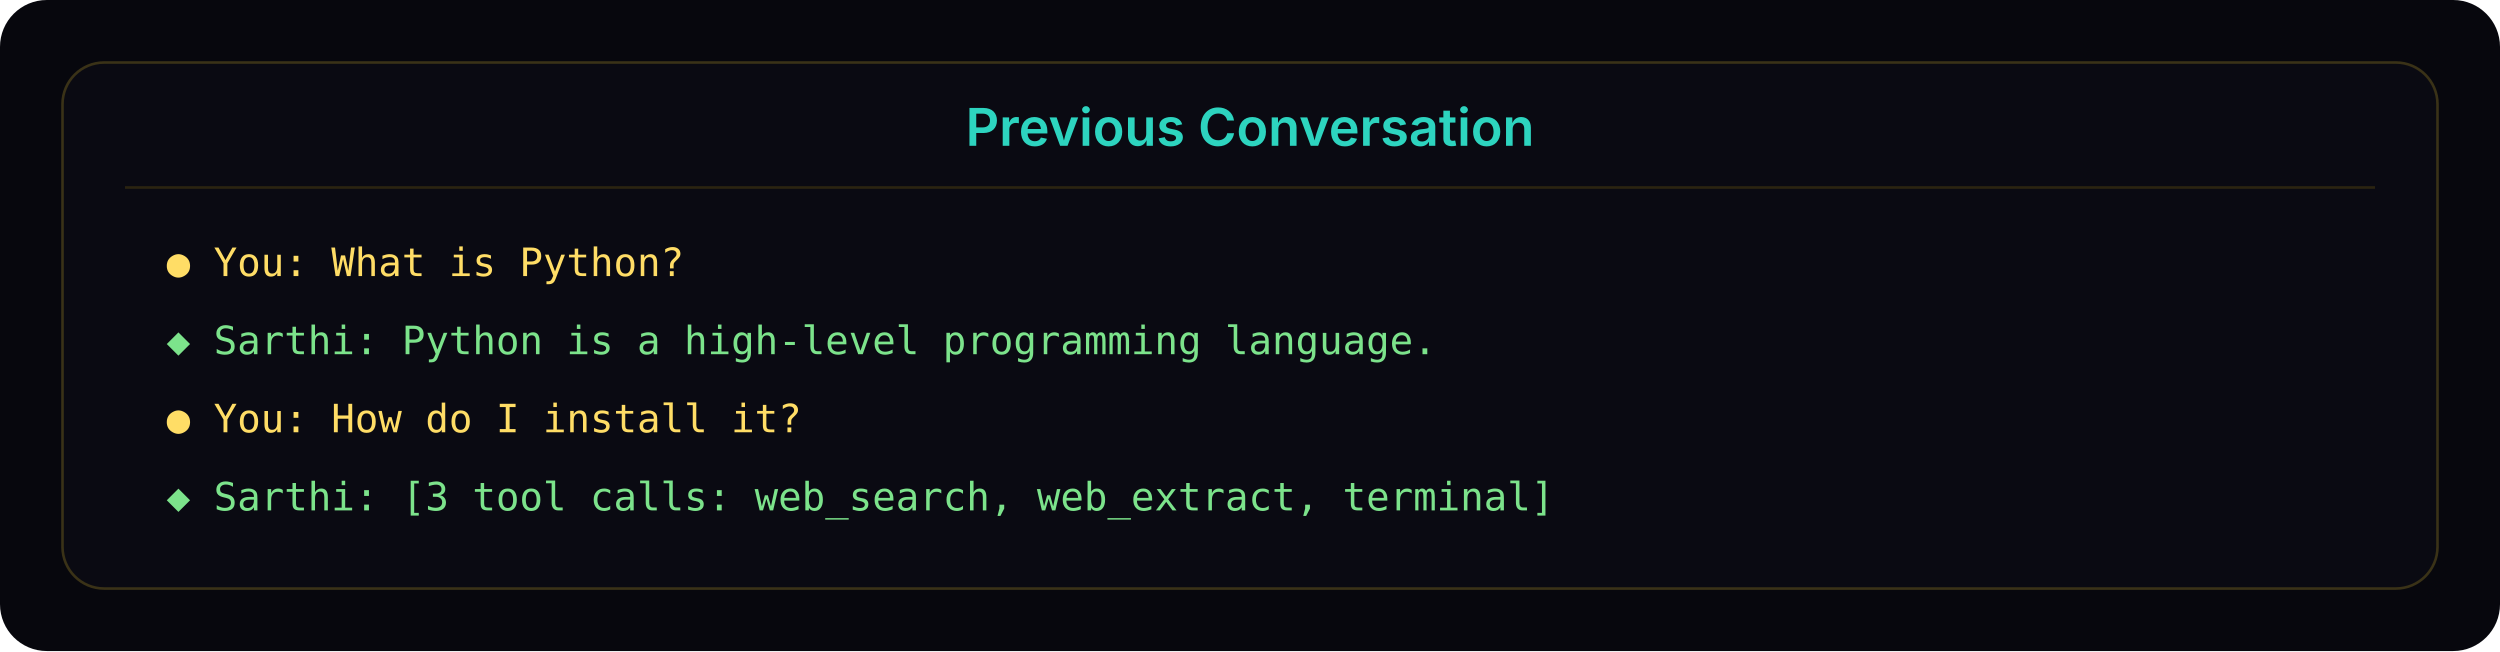
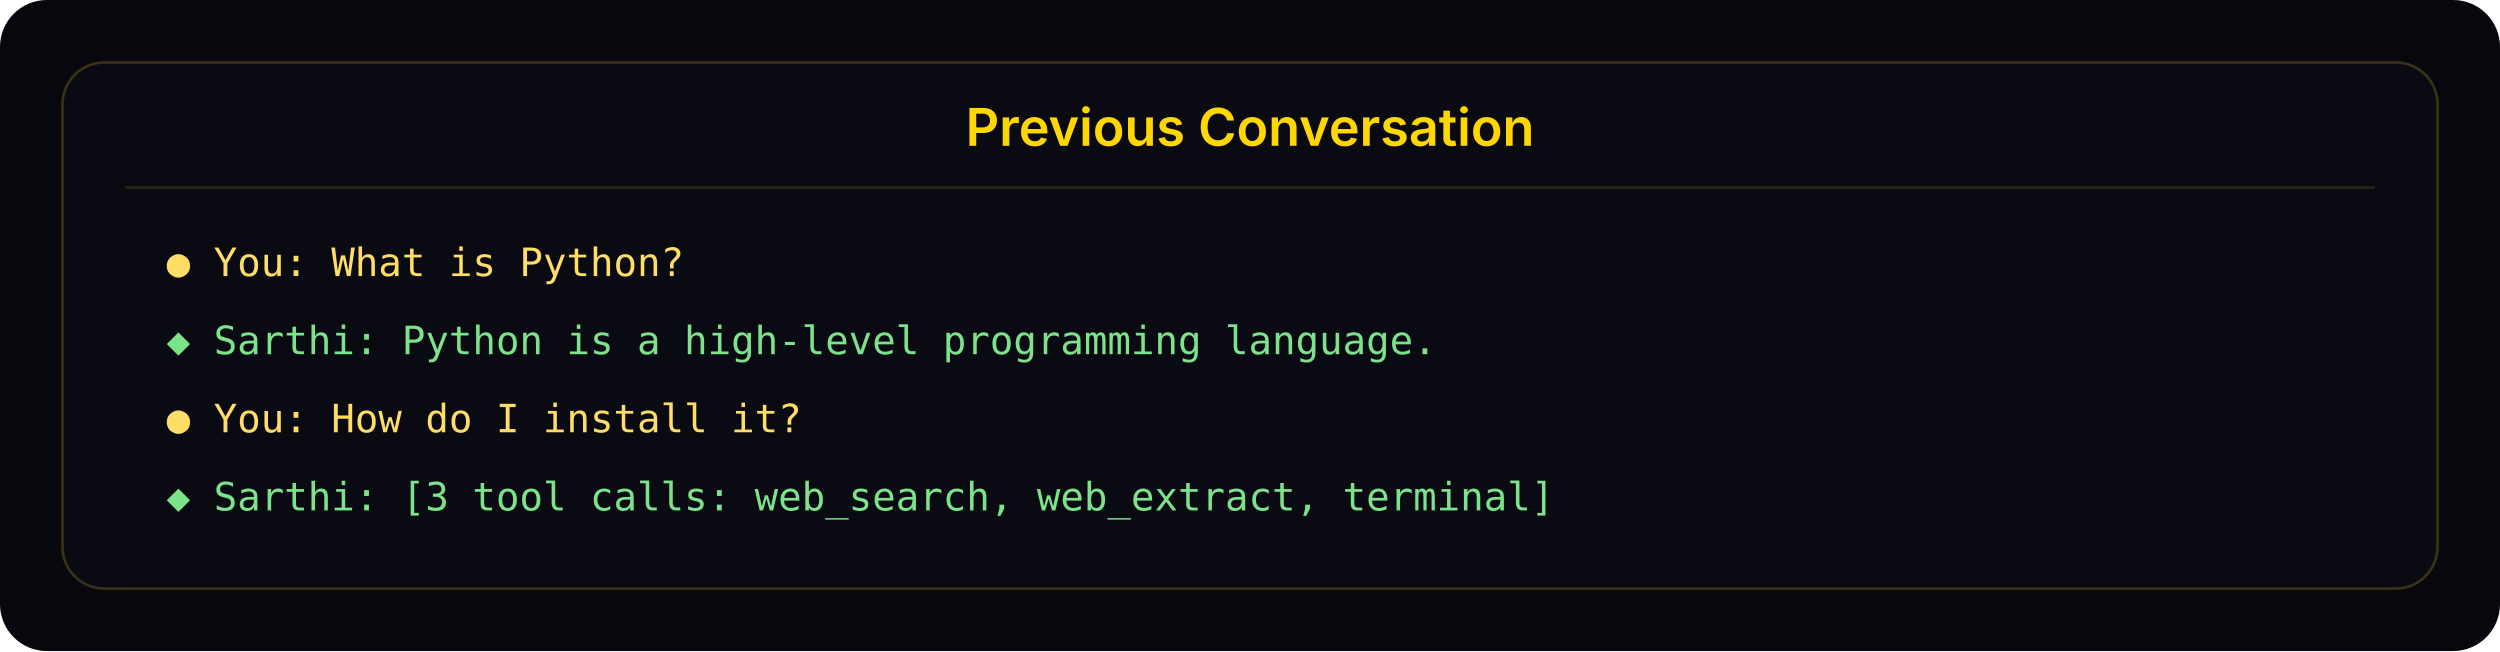
<svg xmlns="http://www.w3.org/2000/svg" width="960" height="250" viewBox="0 0 960 250" role="img" aria-labelledby="title desc">
  <rect width="960" height="250" rx="18" fill="#07070d" />
  <rect x="24" y="24" width="912" height="202" rx="16" fill="#0a0a12" stroke="#3a3217" />
-   <text x="480" y="56" text-anchor="middle" fill="#2dd4bf" font-family="Inter, sans-serif" font-size="20" font-weight="600">Previous Conversation</text>
+   <text x="480" y="56" text-anchor="middle" fill="#ffd700" font-family="Inter, sans-serif" font-size="20" font-weight="600">Previous Conversation</text>
  <line x1="48" y1="72" x2="912" y2="72" stroke="#2b2410" />
  <text x="64" y="106" fill="#ffdd66" font-family="JetBrains Mono, monospace" font-size="15">● You: What is Python?</text>
  <text x="64" y="136" fill="#7ce38b" font-family="JetBrains Mono, monospace" font-size="15">◆ Sarthi: Python is a high-level programming language.</text>
  <text x="64" y="166" fill="#ffdd66" font-family="JetBrains Mono, monospace" font-size="15">● You: How do I install it?</text>
  <text x="64" y="196" fill="#7ce38b" font-family="JetBrains Mono, monospace" font-size="15">◆ Sarthi: [3 tool calls: web_search, web_extract, terminal]</text>
</svg>
